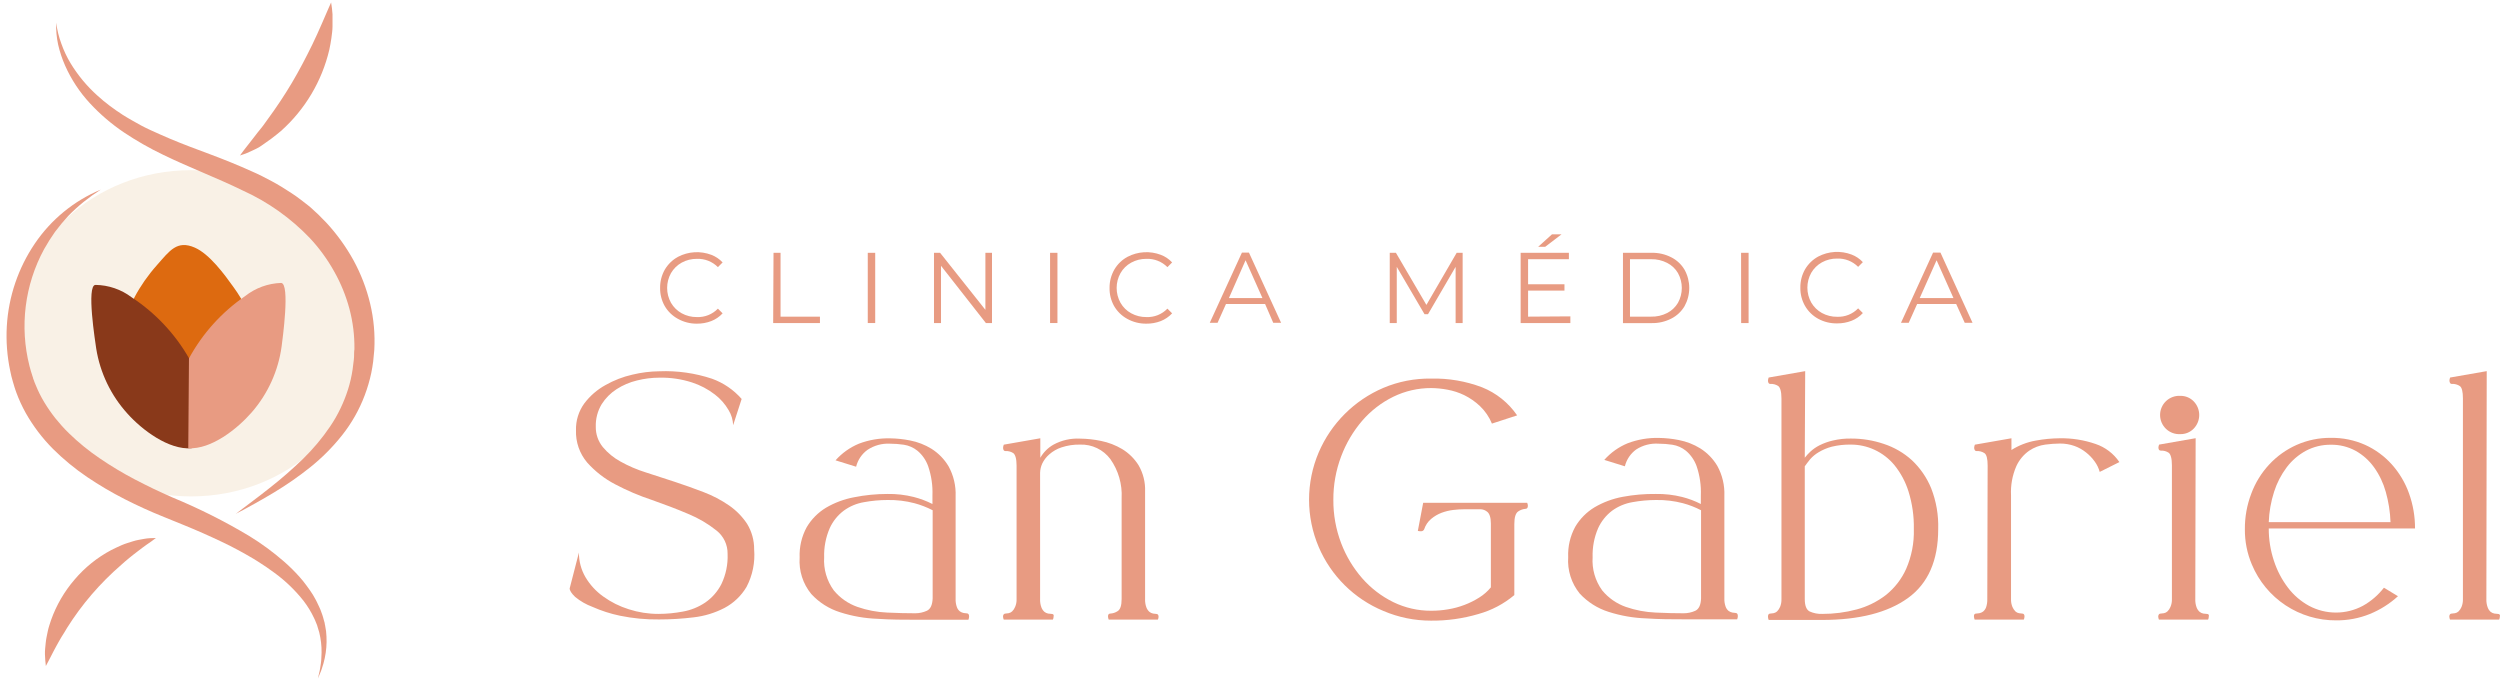
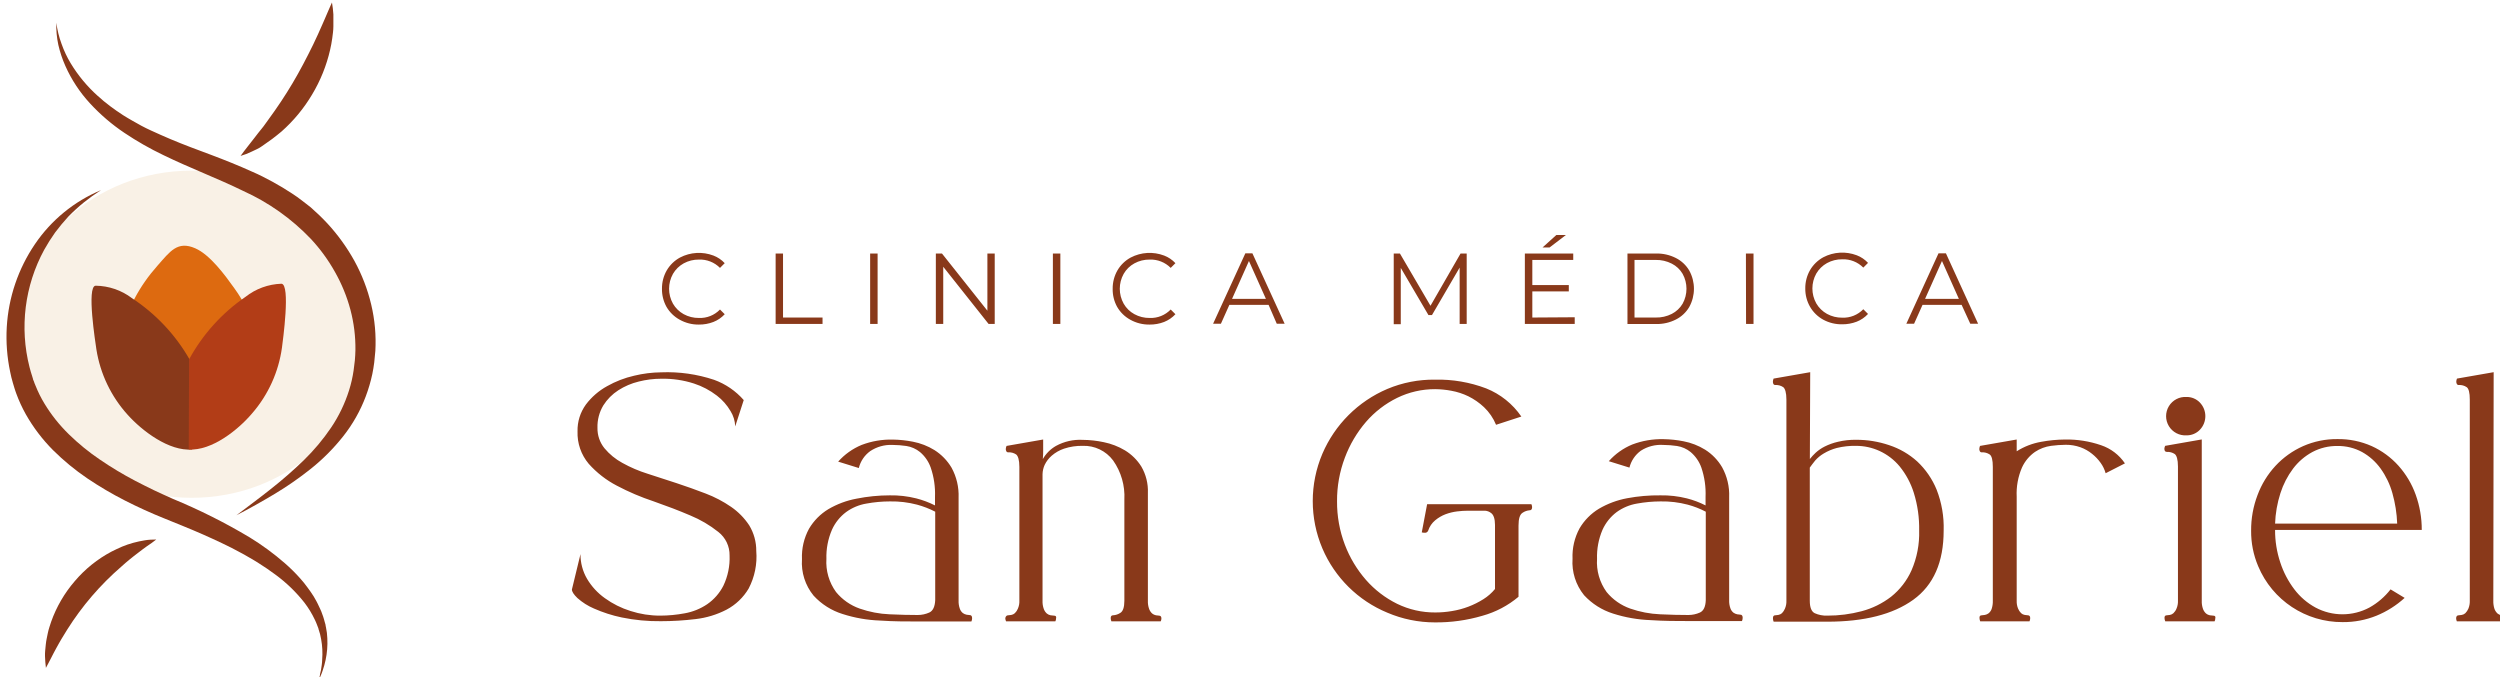
- <svg xmlns="http://www.w3.org/2000/svg" width="356" height="97" viewBox="0 0 356 97" fill="none">
-   <path d="M27.21 70.69C41.017 70.69 52.21 60.289 52.21 47.46C52.21 34.63 41.017 24.23 27.21 24.23C13.403 24.23 2.21 34.63 2.21 47.46C2.21 60.289 13.403 70.69 27.21 70.69Z" fill="#F9F1E6" />
-   <path d="M36.68 54.91C37.061 52.467 36.956 49.972 36.371 47.57C35.786 45.167 34.732 42.904 33.27 40.91C31.96 39.07 29.84 36.18 27.74 35.26C25.2 34.15 24.16 35.71 22.36 37.74C17.17 43.58 15.55 50.82 17.88 57.47" fill="#DD6A10" />
-   <path d="M96.53 45.4C95.747 44.974 95.097 44.341 94.65 43.57C94.209 42.786 93.985 41.899 94 41C93.986 40.086 94.218 39.185 94.67 38.39C95.121 37.624 95.77 36.995 96.55 36.57C97.277 36.19 98.076 35.969 98.895 35.92C99.714 35.872 100.533 35.998 101.3 36.29C101.909 36.522 102.457 36.892 102.9 37.37L102.23 38.04C101.839 37.646 101.371 37.337 100.854 37.134C100.338 36.931 99.784 36.838 99.23 36.86C98.475 36.851 97.731 37.037 97.07 37.4C96.438 37.75 95.913 38.265 95.55 38.89C95.189 39.536 95 40.265 95 41.005C95 41.745 95.189 42.473 95.55 43.12C95.913 43.745 96.438 44.26 97.07 44.61C97.731 44.973 98.475 45.159 99.23 45.15C99.787 45.174 100.342 45.079 100.859 44.873C101.376 44.666 101.844 44.351 102.23 43.95L102.9 44.62C102.453 45.103 101.903 45.48 101.29 45.72C100.633 45.973 99.934 46.098 99.23 46.09C98.285 46.099 97.355 45.861 96.53 45.4Z" fill="#E89B82" />
-   <path d="M110.15 36H111.15V45.09H116.76V46H110.1L110.15 36Z" fill="#E89B82" />
-   <path d="M123.57 36H124.63V46H123.57V36Z" fill="#E89B82" />
-   <path d="M141.26 36V46H140.39L134 37.85V46H133V36H133.87L140.32 44.12V36H141.26Z" fill="#E89B82" />
-   <path d="M149.53 36H150.58V46H149.53V36Z" fill="#E89B82" />
-   <path d="M160.51 45.4C159.73 44.973 159.084 44.34 158.64 43.57C158.203 42.785 157.982 41.898 158 41C157.99 40.085 158.225 39.184 158.68 38.39C159.128 37.622 159.778 36.992 160.56 36.57C161.287 36.19 162.086 35.969 162.905 35.92C163.724 35.872 164.543 35.998 165.31 36.29C165.919 36.522 166.467 36.892 166.91 37.37L166.24 38.04C165.849 37.646 165.381 37.337 164.864 37.134C164.348 36.931 163.795 36.838 163.24 36.86C162.486 36.851 161.741 37.037 161.08 37.4C160.445 37.746 159.918 38.262 159.56 38.89C159.199 39.536 159.01 40.265 159.01 41.005C159.01 41.745 159.199 42.473 159.56 43.12C159.918 43.748 160.445 44.264 161.08 44.61C161.741 44.973 162.486 45.159 163.24 45.15C163.797 45.174 164.352 45.079 164.869 44.873C165.386 44.666 165.854 44.351 166.24 43.95L166.91 44.62C166.461 45.101 165.912 45.477 165.3 45.72C164.64 45.974 163.937 46.099 163.23 46.09C162.279 46.101 161.341 45.863 160.51 45.4Z" fill="#E89B82" />
-   <path d="M180.15 43.29H174.58L173.38 45.97H172.27L176.85 35.97H177.85L182.43 45.97H181.31L180.15 43.29ZM179.77 42.44L177.37 37.06L175 42.44H179.77Z" fill="#E89B82" />
-   <path d="M208.28 36V46H207.28V38L203.35 44.74H202.85L198.9 38V46H197.9V36H198.78L203.12 43.42L207.43 36H208.28Z" fill="#E89B82" />
-   <path d="M223.62 45.05V46H216.54V36H223.41V36.91H217.6V40.48H222.78V41.38H217.6V45.09L223.62 45.05ZM221 33.37H222.36L220.04 35.14H219.04L221 33.37Z" fill="#E89B82" />
-   <path d="M231.11 36H235.19C236.162 35.978 237.124 36.198 237.99 36.64C238.776 37.037 239.432 37.652 239.88 38.41C240.32 39.204 240.55 40.097 240.55 41.005C240.55 41.913 240.32 42.806 239.88 43.6C239.432 44.358 238.776 44.973 237.99 45.37C237.124 45.812 236.162 46.032 235.19 46.01H231.11V36ZM235.11 45.09C235.908 45.111 236.699 44.932 237.41 44.57C238.045 44.243 238.575 43.744 238.94 43.13C239.301 42.48 239.49 41.749 239.49 41.005C239.49 40.261 239.301 39.53 238.94 38.88C238.579 38.263 238.047 37.764 237.41 37.44C236.7 37.074 235.909 36.892 235.11 36.91H232.11V45.09H235.11Z" fill="#E89B82" />
-   <path d="M247.93 36H249V46H247.94L247.93 36Z" fill="#E89B82" />
-   <path d="M258.92 45.4C258.137 44.974 257.487 44.341 257.04 43.57C256.585 42.776 256.354 41.874 256.37 40.96C256.356 40.046 256.588 39.145 257.04 38.35C257.491 37.584 258.14 36.955 258.92 36.53C259.647 36.15 260.446 35.929 261.265 35.88C262.084 35.832 262.903 35.958 263.67 36.25C264.279 36.482 264.827 36.852 265.27 37.33L264.6 38C264.209 37.606 263.741 37.297 263.224 37.094C262.708 36.891 262.155 36.798 261.6 36.82C260.846 36.811 260.101 36.997 259.44 37.36C258.808 37.71 258.283 38.225 257.92 38.85C257.559 39.496 257.37 40.225 257.37 40.965C257.37 41.705 257.559 42.433 257.92 43.08C258.283 43.705 258.808 44.22 259.44 44.57C260.101 44.933 260.846 45.119 261.6 45.11C262.157 45.134 262.712 45.039 263.229 44.833C263.746 44.626 264.214 44.311 264.6 43.91L265.27 44.58C264.823 45.063 264.273 45.44 263.66 45.68C263.003 45.933 262.304 46.058 261.6 46.05C260.666 46.068 259.743 45.844 258.92 45.4Z" fill="#E89B82" />
-   <path d="M278.56 43.29H273L271.8 45.97H270.7L275.27 35.97H276.32L280.89 45.97H279.78L278.56 43.29ZM278.17 42.44L275.77 37.06L273.37 42.44H278.17Z" fill="#E89B82" />
-   <path d="M82.44 78.68C82.428 79.912 82.749 81.125 83.37 82.19C84.012 83.273 84.874 84.21 85.9 84.94C87.006 85.741 88.236 86.355 89.54 86.76C90.903 87.2 92.327 87.423 93.76 87.42C94.928 87.417 96.093 87.307 97.24 87.09C98.382 86.887 99.468 86.448 100.43 85.8C101.403 85.128 102.193 84.224 102.73 83.17C103.368 81.833 103.67 80.36 103.61 78.88C103.621 78.238 103.484 77.603 103.208 77.023C102.932 76.444 102.525 75.936 102.02 75.54C100.804 74.572 99.457 73.781 98.02 73.19C96.41 72.5 94.67 71.84 92.82 71.19C91.025 70.596 89.282 69.854 87.61 68.97C86.099 68.185 84.743 67.131 83.61 65.86C82.527 64.577 81.96 62.938 82.02 61.26C81.986 59.89 82.404 58.548 83.21 57.44C84.016 56.372 85.038 55.486 86.21 54.84C87.409 54.157 88.704 53.655 90.05 53.35C91.308 53.045 92.596 52.884 93.89 52.87C96.433 52.768 98.974 53.127 101.39 53.93C103.018 54.516 104.47 55.508 105.61 56.81L104.4 60.55C104.372 59.782 104.145 59.034 103.74 58.38C103.243 57.527 102.584 56.78 101.8 56.18C100.82 55.424 99.717 54.842 98.54 54.46C97.039 53.976 95.467 53.746 93.89 53.78C92.814 53.782 91.743 53.916 90.7 54.18C89.671 54.428 88.69 54.847 87.8 55.42C86.942 55.973 86.215 56.707 85.67 57.57C85.096 58.529 84.808 59.633 84.84 60.75C84.818 61.808 85.173 62.839 85.84 63.66C86.544 64.504 87.403 65.207 88.37 65.73C89.51 66.366 90.713 66.882 91.96 67.27L96.08 68.61C97.47 69.07 98.85 69.56 100.2 70.08C101.474 70.564 102.686 71.198 103.81 71.97C104.831 72.672 105.707 73.565 106.39 74.6C107.056 75.696 107.403 76.957 107.39 78.24C107.542 80.083 107.167 81.931 106.31 83.57C105.56 84.84 104.473 85.879 103.17 86.57C101.8 87.28 100.313 87.734 98.78 87.91C97.144 88.11 95.498 88.21 93.85 88.21C91.983 88.234 90.119 88.056 88.29 87.68C86.935 87.398 85.614 86.972 84.35 86.41C83.46 86.08 82.632 85.603 81.9 85C81.38 84.5 81.12 84.09 81.12 83.79L82.44 78.68Z" fill="#E89B82" />
-   <path d="M126.36 70.34C127.627 70.317 128.891 70.461 130.12 70.77C131.041 71.005 131.933 71.34 132.78 71.77V70.56C132.836 69.144 132.629 67.73 132.17 66.39C131.869 65.534 131.344 64.774 130.65 64.19C130.091 63.737 129.421 63.44 128.71 63.33C128.048 63.231 127.379 63.181 126.71 63.18C125.583 63.125 124.468 63.434 123.53 64.06C122.724 64.644 122.15 65.494 121.91 66.46L118.98 65.55C119.897 64.519 121.036 63.709 122.31 63.18C123.73 62.641 125.241 62.383 126.76 62.42C127.71 62.434 128.658 62.535 129.59 62.72C130.674 62.928 131.71 63.331 132.65 63.91C133.646 64.54 134.479 65.397 135.08 66.41C135.792 67.71 136.138 69.179 136.08 70.66V85.27C136.063 85.671 136.124 86.072 136.26 86.45C136.343 86.69 136.492 86.901 136.69 87.06C136.848 87.173 137.029 87.252 137.22 87.29C137.362 87.317 137.506 87.333 137.65 87.34C137.89 87.34 138 87.49 138 87.79C137.997 87.948 137.963 88.105 137.9 88.25H130.3C128.65 88.25 126.87 88.25 124.97 88.12C123.159 88.057 121.365 87.744 119.64 87.19C118.06 86.7 116.638 85.799 115.52 84.58C114.33 83.127 113.74 81.274 113.87 79.4C113.806 77.896 114.152 76.403 114.87 75.08C115.543 73.94 116.487 72.985 117.62 72.3C118.857 71.575 120.21 71.071 121.62 70.81C123.181 70.497 124.768 70.34 126.36 70.34ZM117.36 79.34C117.249 81.028 117.734 82.702 118.73 84.07C119.614 85.146 120.776 85.958 122.09 86.42C123.456 86.897 124.885 87.17 126.33 87.23C127.83 87.3 129.15 87.33 130.33 87.33C130.895 87.331 131.454 87.211 131.97 86.98C132.5 86.74 132.77 86.15 132.81 85.21V72.66C131.988 72.236 131.123 71.901 130.23 71.66C128.977 71.331 127.685 71.176 126.39 71.2C125.263 71.201 124.138 71.305 123.03 71.51C121.989 71.683 121.003 72.098 120.15 72.72C119.284 73.372 118.596 74.232 118.15 75.22C117.583 76.531 117.313 77.952 117.36 79.38V79.34Z" fill="#E89B82" />
-   <path d="M143.19 87.37C143.334 87.363 143.478 87.347 143.62 87.32C143.807 87.286 143.98 87.199 144.12 87.07C144.307 86.889 144.454 86.671 144.55 86.43C144.705 86.074 144.777 85.688 144.76 85.3V66.3C144.76 65.3 144.57 64.74 144.3 64.53C143.972 64.313 143.583 64.208 143.19 64.23C143.134 64.236 143.077 64.225 143.027 64.198C142.977 64.172 142.936 64.13 142.91 64.08C142.862 63.984 142.838 63.877 142.84 63.77C142.844 63.615 142.878 63.462 142.94 63.32L148.14 62.41V63.93C148.14 64.26 148.14 64.68 148.14 65.19C148.584 64.41 149.23 63.764 150.01 63.32C151.17 62.688 152.481 62.391 153.8 62.46C154.808 62.47 155.813 62.581 156.8 62.79C157.858 63.005 158.872 63.397 159.8 63.95C160.745 64.525 161.543 65.312 162.13 66.25C162.789 67.383 163.112 68.68 163.06 69.99V85.3C163.043 85.701 163.104 86.102 163.24 86.48C163.329 86.725 163.476 86.945 163.67 87.12C163.823 87.247 164.005 87.333 164.2 87.37C164.342 87.397 164.486 87.414 164.63 87.42C164.86 87.42 164.98 87.55 164.98 87.82C164.98 87.963 164.946 88.103 164.88 88.23H157.88C157.817 88.085 157.783 87.928 157.78 87.77C157.78 87.5 157.89 87.37 158.13 87.37C158.486 87.348 158.831 87.235 159.13 87.04C159.52 86.82 159.72 86.24 159.72 85.3V70.94C159.825 68.96 159.261 67.002 158.12 65.38C157.621 64.711 156.967 64.174 156.215 63.813C155.462 63.453 154.634 63.28 153.8 63.31C152.9 63.291 152.004 63.426 151.15 63.71C150.508 63.922 149.916 64.262 149.41 64.71C148.989 65.072 148.649 65.519 148.41 66.02C148.223 66.432 148.121 66.877 148.11 67.33V85.3C148.093 85.701 148.154 86.102 148.29 86.48C148.379 86.725 148.526 86.945 148.72 87.12C148.873 87.247 149.055 87.333 149.25 87.37C149.408 87.399 149.569 87.416 149.73 87.42C150 87.42 150.1 87.55 150.03 87.82C150.03 87.963 149.996 88.103 149.93 88.23H142.93C142.867 88.085 142.833 87.928 142.83 87.77C142.84 87.5 143 87.37 143.19 87.37Z" fill="#E89B82" />
-   <path d="M203.79 53.91C206.264 53.851 208.726 54.272 211.04 55.15C213.066 55.958 214.807 57.35 216.04 59.15L212.45 60.32C212.062 59.376 211.48 58.524 210.74 57.82C210.078 57.195 209.326 56.673 208.51 56.27C207.749 55.903 206.942 55.641 206.11 55.49C205.352 55.345 204.582 55.268 203.81 55.26C201.935 55.253 200.084 55.678 198.4 56.5C196.713 57.328 195.209 58.488 193.98 59.91C192.69 61.415 191.675 63.134 190.98 64.99C190.233 66.968 189.857 69.066 189.87 71.18C189.854 73.288 190.231 75.38 190.98 77.35C191.676 79.181 192.692 80.874 193.98 82.35C195.216 83.76 196.718 84.911 198.4 85.74C200.085 86.559 201.936 86.98 203.81 86.97C204.608 86.972 205.404 86.905 206.19 86.77C206.993 86.641 207.78 86.43 208.54 86.14C209.281 85.86 209.991 85.504 210.66 85.08C211.281 84.692 211.835 84.205 212.3 83.64V74.54C212.3 73.66 212.09 73.11 211.77 72.87C211.52 72.665 211.213 72.542 210.89 72.52H208.51C207.978 72.52 207.447 72.554 206.92 72.62C206.36 72.689 205.809 72.823 205.28 73.02C204.746 73.223 204.249 73.514 203.81 73.88C203.345 74.266 202.998 74.775 202.81 75.35C202.773 75.449 202.703 75.532 202.612 75.587C202.521 75.641 202.415 75.664 202.31 75.65C202.172 75.653 202.034 75.636 201.9 75.6L202.66 71.6H217.47C217.528 71.726 217.562 71.862 217.57 72C217.57 72.31 217.45 72.46 217.22 72.46C216.862 72.488 216.517 72.609 216.22 72.81C215.83 73.05 215.64 73.65 215.64 74.63V84.74C214.144 85.998 212.394 86.919 210.51 87.44C208.319 88.086 206.044 88.402 203.76 88.38C201.437 88.382 199.137 87.912 197 87C192.851 85.284 189.541 82.01 187.78 77.88C186.876 75.753 186.41 73.466 186.41 71.155C186.41 68.844 186.876 66.557 187.78 64.43C189.553 60.29 192.856 56.995 197 55.23C199.148 54.325 201.46 53.876 203.79 53.91Z" fill="#E89B82" />
-   <path d="M235.79 70.34C237.057 70.317 238.321 70.462 239.55 70.77C240.468 71.003 241.357 71.339 242.2 71.77V70.56C242.259 69.145 242.055 67.731 241.6 66.39C241.295 65.536 240.771 64.777 240.08 64.19C239.521 63.737 238.851 63.44 238.14 63.33C237.494 63.233 236.843 63.183 236.19 63.18C235.066 63.104 233.948 63.392 233 64C232.194 64.584 231.62 65.434 231.38 66.4L228.45 65.49C229.365 64.457 230.504 63.647 231.78 63.12C233.2 62.581 234.711 62.323 236.23 62.36C237.18 62.374 238.128 62.475 239.06 62.66C240.144 62.868 241.18 63.271 242.12 63.85C243.116 64.48 243.949 65.337 244.55 66.35C245.262 67.65 245.608 69.119 245.55 70.6V85.21C245.533 85.611 245.594 86.012 245.73 86.39C245.813 86.63 245.962 86.841 246.16 87C246.318 87.113 246.499 87.192 246.69 87.23C246.832 87.257 246.976 87.274 247.12 87.28C247.35 87.28 247.47 87.43 247.47 87.73C247.467 87.888 247.433 88.045 247.37 88.19H239.74C238.09 88.19 236.31 88.19 234.41 88.06C232.596 87.997 230.799 87.684 229.07 87.13C227.492 86.635 226.072 85.735 224.95 84.52C223.768 83.063 223.182 81.212 223.31 79.34C223.246 77.836 223.592 76.343 224.31 75.02C224.983 73.88 225.927 72.925 227.06 72.24C228.297 71.515 229.65 71.011 231.06 70.75C232.619 70.457 234.204 70.32 235.79 70.34ZM226.79 79.34C226.676 81.027 227.157 82.701 228.15 84.07C229.034 85.145 230.196 85.958 231.51 86.42C232.879 86.896 234.311 87.169 235.76 87.23C237.26 87.3 238.58 87.33 239.76 87.33C240.325 87.33 240.884 87.211 241.4 86.98C241.92 86.74 242.2 86.15 242.23 85.21V72.66C241.412 72.234 240.551 71.898 239.66 71.66C238.407 71.331 237.115 71.176 235.82 71.2C234.69 71.202 233.562 71.305 232.45 71.51C231.41 71.687 230.425 72.101 229.57 72.72C228.706 73.374 228.018 74.233 227.57 75.22C227.006 76.532 226.74 77.953 226.79 79.38V79.34Z" fill="#E89B82" />
-   <path d="M252.11 87.37C252.254 87.363 252.398 87.347 252.54 87.32C252.73 87.285 252.906 87.198 253.05 87.07C253.231 86.885 253.377 86.668 253.48 86.43C253.626 86.072 253.694 85.687 253.68 85.3V56.74C253.68 55.74 253.49 55.17 253.22 54.97C252.892 54.753 252.503 54.648 252.11 54.67C252.054 54.675 251.997 54.663 251.948 54.637C251.898 54.61 251.857 54.57 251.83 54.52C251.784 54.423 251.76 54.317 251.76 54.21C251.764 54.055 251.798 53.902 251.86 53.76L257.06 52.85L257 65.18C257.247 64.866 257.518 64.572 257.81 64.3C258.197 63.946 258.631 63.646 259.1 63.41C259.704 63.108 260.342 62.879 261 62.73C261.842 62.53 262.705 62.436 263.57 62.45C265.161 62.444 266.743 62.7 268.25 63.21C269.732 63.694 271.095 64.484 272.25 65.53C273.442 66.651 274.38 68.015 275 69.53C275.722 71.379 276.062 73.356 276 75.34C276 79.82 274.56 83.097 271.68 85.17C268.8 87.243 264.73 88.28 259.47 88.28H258C257.17 88.28 256.31 88.28 255.4 88.28H251.86C251.797 88.135 251.763 87.978 251.76 87.82C251.76 87.5 251.87 87.37 252.11 87.37ZM259.49 87.42C261.137 87.425 262.778 87.213 264.37 86.79C265.882 86.39 267.3 85.693 268.54 84.74C269.792 83.743 270.787 82.461 271.44 81C272.215 79.216 272.587 77.284 272.53 75.34C272.567 73.524 272.31 71.714 271.77 69.98C271.345 68.619 270.666 67.35 269.77 66.24C268.994 65.302 268.016 64.55 266.91 64.04C265.862 63.559 264.723 63.31 263.57 63.31C262.651 63.293 261.733 63.394 260.84 63.61C260.183 63.784 259.553 64.05 258.97 64.4C258.517 64.668 258.108 65.005 257.76 65.4C257.46 65.77 257.21 66.11 257 66.4V85.3C257 86.24 257.23 86.83 257.69 87.07C258.255 87.325 258.871 87.444 259.49 87.42Z" fill="#E89B82" />
-   <path d="M281.43 87.37C281.574 87.363 281.718 87.347 281.86 87.32C282.052 87.284 282.233 87.205 282.39 87.09C282.585 86.928 282.733 86.718 282.82 86.48C282.947 86.1 283.004 85.7 282.99 85.3L283.04 66.3C283.04 65.327 282.89 64.737 282.59 64.53C282.262 64.313 281.873 64.208 281.48 64.23C281.424 64.236 281.367 64.225 281.317 64.198C281.267 64.172 281.226 64.13 281.2 64.08C281.149 63.984 281.122 63.878 281.12 63.77C281.129 63.615 281.162 63.464 281.22 63.32L286.43 62.41V64.08C287.485 63.412 288.66 62.957 289.89 62.74C291.015 62.53 292.156 62.42 293.3 62.41C295.038 62.38 296.767 62.654 298.41 63.22C299.792 63.685 300.983 64.591 301.8 65.8L299 67.2C298.856 66.675 298.619 66.181 298.3 65.74C297.957 65.254 297.546 64.819 297.08 64.45C296.583 64.046 296.022 63.728 295.42 63.51C294.752 63.274 294.048 63.156 293.34 63.16C292.641 63.167 291.943 63.217 291.25 63.31C290.434 63.419 289.655 63.713 288.97 64.17C288.172 64.726 287.536 65.486 287.13 66.37C286.558 67.683 286.298 69.11 286.37 70.54V85.3C286.356 85.687 286.424 86.072 286.57 86.43C286.673 86.668 286.819 86.884 287 87.07C287.142 87.201 287.319 87.288 287.51 87.32C287.652 87.348 287.796 87.364 287.94 87.37C288.17 87.37 288.29 87.5 288.29 87.77C288.287 87.928 288.253 88.085 288.19 88.23H281.19C281.131 88.083 281.098 87.928 281.09 87.77C281.07 87.5 281.19 87.37 281.43 87.37Z" fill="#E89B82" />
-   <path d="M307.71 87.37C307.854 87.363 307.998 87.347 308.14 87.32C308.327 87.286 308.501 87.199 308.64 87.07C308.827 86.89 308.974 86.671 309.07 86.43C309.225 86.074 309.297 85.688 309.28 85.3V66.24C309.28 65.24 309.09 64.67 308.82 64.47C308.492 64.253 308.103 64.148 307.71 64.17C307.47 64.17 307.36 64.02 307.36 63.71C307.368 63.572 307.402 63.436 307.46 63.31L312.66 62.4L312.61 85.3C312.593 85.701 312.654 86.102 312.79 86.48C312.879 86.725 313.026 86.945 313.22 87.12C313.373 87.247 313.555 87.333 313.75 87.37C313.908 87.4 314.069 87.416 314.23 87.42C314.5 87.42 314.6 87.55 314.53 87.82C314.53 87.963 314.496 88.103 314.43 88.23H307.43C307.367 88.085 307.333 87.928 307.33 87.77C307.36 87.5 307.47 87.37 307.71 87.37ZM310.49 56.37C310.842 56.364 311.191 56.43 311.516 56.564C311.841 56.698 312.135 56.898 312.38 57.15C312.886 57.671 313.17 58.369 313.17 59.095C313.17 59.821 312.886 60.519 312.38 61.04C312.135 61.292 311.841 61.492 311.516 61.626C311.191 61.76 310.842 61.826 310.49 61.82C310.118 61.843 309.746 61.789 309.396 61.662C309.045 61.535 308.725 61.338 308.454 61.083C308.183 60.828 307.966 60.52 307.819 60.178C307.671 59.836 307.595 59.467 307.595 59.095C307.595 58.723 307.671 58.354 307.819 58.012C307.966 57.67 308.183 57.362 308.454 57.107C308.725 56.852 309.045 56.655 309.396 56.528C309.746 56.401 310.118 56.347 310.49 56.37Z" fill="#E89B82" />
-   <path d="M331.92 62.35C333.6 62.326 335.265 62.667 336.8 63.35C338.241 64.006 339.532 64.952 340.59 66.13C341.666 67.332 342.498 68.731 343.04 70.25C343.616 71.854 343.907 73.546 343.9 75.25H323.07C323.064 76.82 323.314 78.38 323.81 79.87C324.257 81.247 324.933 82.538 325.81 83.69C326.616 84.752 327.639 85.632 328.81 86.27C329.988 86.9 331.304 87.23 332.64 87.23C333.976 87.23 335.292 86.9 336.47 86.27C337.634 85.621 338.654 84.743 339.47 83.69L341.47 84.9C340.297 85.973 338.942 86.83 337.47 87.43C335.946 88.047 334.314 88.356 332.67 88.34C330.108 88.356 327.599 87.609 325.462 86.195C323.326 84.781 321.658 82.764 320.67 80.4C319.993 78.803 319.653 77.084 319.67 75.35C319.657 73.625 319.965 71.912 320.58 70.3C321.149 68.762 322.015 67.352 323.13 66.15C324.234 64.961 325.567 64.009 327.05 63.35C328.584 62.674 330.244 62.333 331.92 62.35ZM323.07 74.35H340.41C340.357 72.888 340.129 71.438 339.73 70.03C339.382 68.778 338.817 67.596 338.06 66.54C337.367 65.572 336.469 64.77 335.43 64.19C334.353 63.607 333.144 63.31 331.92 63.33C330.68 63.314 329.456 63.61 328.36 64.19C327.293 64.77 326.362 65.571 325.63 66.54C324.838 67.594 324.23 68.774 323.83 70.03C323.377 71.438 323.121 72.902 323.07 74.38V74.35Z" fill="#E89B82" />
-   <path d="M349.16 87.37C349.304 87.363 349.448 87.347 349.59 87.32C349.777 87.286 349.95 87.199 350.09 87.07C350.273 86.887 350.42 86.669 350.52 86.43C350.666 86.072 350.734 85.687 350.72 85.3V56.74C350.72 55.76 350.57 55.17 350.27 54.97C349.942 54.753 349.553 54.648 349.16 54.67C349.104 54.676 349.047 54.665 348.997 54.639C348.947 54.612 348.906 54.571 348.88 54.52C348.831 54.424 348.804 54.318 348.8 54.21C348.804 54.055 348.838 53.902 348.9 53.76L354.11 52.85L354.06 85.3C354.043 85.701 354.104 86.102 354.24 86.48C354.325 86.725 354.47 86.944 354.66 87.12C354.816 87.247 355.002 87.333 355.2 87.37C355.358 87.4 355.519 87.416 355.68 87.42C355.94 87.42 356.05 87.55 355.98 87.82C355.976 87.962 355.942 88.102 355.88 88.23H348.88C348.817 88.085 348.783 87.928 348.78 87.77C348.8 87.5 348.92 87.37 349.16 87.37Z" fill="#E89B82" />
-   <path d="M27.29 63.83C24.02 64.1 20.21 61.21 18.14 58.89C15.792 56.3 14.249 53.082 13.7 49.63C13.58 48.74 12.27 40.63 13.59 40.57C15.455 40.593 17.264 41.213 18.75 42.34C22.124 44.555 24.927 47.536 26.93 51.04" fill="#89391A" />
-   <path d="M26.81 63.83C30.08 64.03 33.81 61.06 35.86 58.7C38.151 56.061 39.624 52.812 40.1 49.35C40.21 48.46 41.35 40.35 40.03 40.29C38.167 40.35 36.373 41.006 34.91 42.16C31.581 44.444 28.84 47.484 26.91 51.03" fill="#E89B82" />
-   <path d="M8 3.23C8.132 4.255 8.38 5.261 8.74 6.23C9.079 7.191 9.515 8.116 10.04 8.99C11.084 10.715 12.378 12.275 13.88 13.62L14.45 14.11L14.73 14.36L15.03 14.59L15.62 15.06L16.23 15.5L16.53 15.72L16.85 15.93L17.47 16.35C17.9 16.61 18.32 16.88 18.76 17.12C19.63 17.63 20.53 18.12 21.44 18.53C22.35 18.94 23.28 19.37 24.22 19.76C25.16 20.15 26.11 20.54 27.07 20.9L30 22C31.94 22.73 33.89 23.51 35.83 24.39C36.83 24.82 37.76 25.3 38.71 25.81C39.66 26.32 40.58 26.89 41.49 27.49L42.17 27.95C42.39 28.1 42.61 28.28 42.83 28.44C43.27 28.76 43.69 29.12 44.12 29.44C44.949 30.162 45.74 30.927 46.49 31.73C47.984 33.349 49.276 35.142 50.34 37.07C51.401 39.012 52.198 41.087 52.71 43.24C53.225 45.396 53.424 47.616 53.3 49.83C53.25 50.38 53.2 50.93 53.14 51.48C53.08 52.03 52.97 52.56 52.87 53.11C52.641 54.189 52.33 55.248 51.94 56.28C51.168 58.332 50.082 60.252 48.72 61.97C47.389 63.651 45.872 65.177 44.2 66.52C42.558 67.833 40.831 69.036 39.03 70.12C38.13 70.66 37.23 71.18 36.32 71.69C35.41 72.2 34.5 72.69 33.57 73.17L36.06 71.29C36.89 70.66 37.71 70.04 38.52 69.39C40.132 68.12 41.677 66.768 43.15 65.34C44.59 63.938 45.883 62.394 47.01 60.73C47.563 59.915 48.055 59.059 48.48 58.17C48.904 57.29 49.265 56.381 49.56 55.45C49.852 54.526 50.069 53.579 50.21 52.62C50.28 52.14 50.33 51.62 50.39 51.17C50.45 50.72 50.39 50.17 50.47 49.72C50.495 47.783 50.257 45.852 49.76 43.98C49.258 42.104 48.519 40.299 47.56 38.61C46.61 36.911 45.458 35.333 44.13 33.91C41.397 31.048 38.137 28.739 34.53 27.11C30.9 25.33 27.01 23.88 23.21 22.03C21.291 21.11 19.439 20.053 17.67 18.87C15.891 17.673 14.256 16.274 12.8 14.7C11.341 13.126 10.151 11.322 9.28 9.36C8.851 8.395 8.516 7.39 8.28 6.36C8.058 5.332 7.964 4.281 8 3.23Z" fill="#E89B82" />
-   <path d="M47.15 0.35C47.247 0.909 47.314 1.474 47.35 2.04C47.35 2.6 47.35 3.17 47.35 3.74C47.35 4.31 47.26 4.86 47.19 5.43C47.12 6 47 6.54 46.89 7.1C45.834 11.574 43.425 15.614 39.99 18.67C39.56 19.03 39.11 19.39 38.66 19.73C38.21 20.07 37.73 20.37 37.25 20.73C36.77 21.09 36.25 21.28 35.75 21.53C35.25 21.78 34.75 21.97 34.17 22.14C34.5 21.67 34.85 21.24 35.17 20.82C35.49 20.4 35.84 19.96 36.17 19.54C36.5 19.12 36.82 18.68 37.17 18.27C37.52 17.86 37.79 17.42 38.11 17C39.35 15.31 40.5 13.59 41.55 11.82C42.6 10.05 43.55 8.23 44.48 6.33C44.69 5.86 44.91 5.38 45.15 4.9C45.39 4.42 45.57 3.9 45.8 3.44C46.03 2.98 46.21 2.44 46.45 1.94C46.69 1.44 46.89 0.87 47.15 0.35Z" fill="#E89B82" />
-   <path d="M14.35 27C13.505 27.538 12.69 28.122 11.91 28.75C11.14 29.372 10.409 30.04 9.72 30.75C9.055 31.471 8.428 32.225 7.84 33.01C7.277 33.805 6.756 34.63 6.28 35.48C3.515 40.57 2.772 46.516 4.2 52.13L4.39 52.82C4.45 53.04 4.53 53.27 4.6 53.49L4.71 53.83C4.71 53.94 4.79 54.04 4.82 54.15C4.85 54.26 4.97 54.59 5.07 54.8C5.415 55.663 5.829 56.495 6.31 57.29C6.792 58.086 7.323 58.851 7.9 59.58C8.487 60.314 9.118 61.012 9.79 61.67C11.155 63.004 12.638 64.212 14.22 65.28C15.827 66.376 17.496 67.378 19.22 68.28C20.09 68.73 20.96 69.17 21.85 69.6C22.74 70.03 23.64 70.42 24.54 70.83C28.306 72.383 31.953 74.211 35.45 76.3C37.217 77.381 38.889 78.608 40.45 79.97C41.236 80.655 41.978 81.39 42.67 82.17L43.18 82.77C43.35 82.97 43.5 83.19 43.66 83.4C43.99 83.81 44.26 84.26 44.56 84.7L44.95 85.39C45.01 85.51 45.08 85.62 45.13 85.74L45.3 86.1L45.47 86.46C45.531 86.576 45.585 86.697 45.63 86.82L45.9 87.56C45.99 87.81 46.05 88.07 46.12 88.32L46.23 88.7C46.23 88.83 46.28 88.96 46.3 89.09C46.32 89.22 46.4 89.61 46.43 89.87L46.49 90.65C46.543 91.686 46.459 92.725 46.24 93.74C46.134 94.238 45.997 94.729 45.83 95.21C45.757 95.453 45.666 95.69 45.56 95.92L45.27 96.62L45.44 95.88C45.49 95.64 45.56 95.4 45.59 95.15L45.7 94.41C45.735 94.165 45.755 93.918 45.76 93.67C45.836 92.698 45.785 91.719 45.61 90.76L45.46 90.05C45.4 89.82 45.32 89.59 45.25 89.36L45.15 89.02L45.01 88.68C44.92 88.46 44.84 88.24 44.73 88.03C44.325 87.166 43.828 86.349 43.25 85.59C42.059 84.075 40.666 82.729 39.11 81.59C38.34 81.01 37.53 80.47 36.71 79.95C36.29 79.69 35.88 79.43 35.46 79.2L34.82 78.83L34.18 78.48C33.75 78.24 33.31 78.02 32.88 77.79L31.55 77.14C30.67 76.72 29.77 76.31 28.87 75.91C27.97 75.51 27.05 75.13 26.13 74.75L23.35 73.62C21.457 72.86 19.593 72.013 17.76 71.08C15.914 70.14 14.127 69.088 12.41 67.93C10.669 66.751 9.042 65.412 7.55 63.93C6.034 62.408 4.729 60.689 3.67 58.82C3.144 57.877 2.692 56.894 2.32 55.88C2.22 55.63 2.15 55.37 2.06 55.11C1.97 54.85 1.9 54.6 1.83 54.34C1.76 54.08 1.68 53.83 1.62 53.57L1.45 52.79C1.01 50.711 0.849 48.582 0.97 46.46C1.212 42.24 2.595 38.166 4.97 34.67C7.283 31.255 10.543 28.589 14.35 27Z" fill="#E89B82" />
-   <path d="M6.53 94.84C6.46 94.3 6.42 93.75 6.4 93.19C6.38 92.63 6.46 92.09 6.51 91.54C6.56 90.99 6.69 90.45 6.8 89.9C6.91 89.35 7.1 88.83 7.27 88.3C8.022 86.182 9.162 84.222 10.63 82.52C12.085 80.805 13.853 79.383 15.84 78.33C16.34 78.08 16.84 77.84 17.35 77.62C17.86 77.4 18.4 77.25 18.93 77.08C19.46 76.91 20.01 76.83 20.55 76.73C21.09 76.63 21.65 76.62 22.2 76.61C21.76 76.96 21.32 77.27 20.88 77.56C20.44 77.85 20.04 78.2 19.62 78.5C19.2 78.8 18.81 79.14 18.41 79.45C18.01 79.76 17.64 80.11 17.25 80.45C15.756 81.742 14.359 83.143 13.07 84.64C11.779 86.14 10.603 87.734 9.55 89.41C9.3 89.84 9.04 90.27 8.76 90.7C8.48 91.13 8.27 91.59 8 92.04C7.73 92.49 7.53 92.96 7.27 93.43C7.01 93.9 6.81 94.35 6.53 94.84Z" fill="#E89B82" />
+ <svg xmlns="http://www.w3.org/2000/svg" id="Camada_1" data-name="Camada 1" viewBox="113 235 355 96" shape-rendering="geometricPrecision">
+   <defs>
+     <style>.cls-3{fill:#89391a}</style>
+   </defs>
+   <ellipse cx="140.2" cy="282.46" rx="25" ry="23.23" style="fill:#f9f1e6" />
+   <path d="M149.67 289.91a18.78 18.78 0 0 0-3.41-14c-1.31-1.84-3.43-4.73-5.53-5.65-2.54-1.11-3.58.45-5.38 2.48-5.19 5.84-6.81 13.08-4.48 19.73" style="fill:#dd6a10" />
+   <path d="M209.52 280.4a4.86 4.86 0 0 1-1.88-1.83A5.1 5.1 0 0 1 207 276a5.13 5.13 0 0 1 .68-2.61 4.9 4.9 0 0 1 1.88-1.82 5.8 5.8 0 0 1 4.75-.28 4.24 4.24 0 0 1 1.6 1.08l-.67.67a4 4 0 0 0-3-1.18 4.4 4.4 0 0 0-2.16.54 4 4 0 0 0-1.52 1.49 4.34 4.34 0 0 0 0 4.23 4 4 0 0 0 1.52 1.49 4.4 4.4 0 0 0 2.16.54 3.93 3.93 0 0 0 3-1.2l.67.67a4.36 4.36 0 0 1-1.61 1.1 5.6 5.6 0 0 1-2.06.37 5.43 5.43 0 0 1-2.72-.69M223.14 271h1.05v9.09h5.61v.91h-6.66ZM236.56 271h1.06v10h-1.06ZM254.25 271v10h-.87l-6.44-8.12V281h-1.05v-10h.87l6.45 8.12V271ZM262.51 271h1.06v10h-1.06ZM273.5 280.4a4.84 4.84 0 0 1-1.87-1.83A5.1 5.1 0 0 1 271 276a5.13 5.13 0 0 1 .68-2.61 4.84 4.84 0 0 1 1.88-1.82 5.8 5.8 0 0 1 4.75-.28 4.24 4.24 0 0 1 1.6 1.08l-.67.67a4 4 0 0 0-3-1.18 4.4 4.4 0 0 0-2.16.54 3.9 3.9 0 0 0-1.52 1.49 4.34 4.34 0 0 0 0 4.23 3.9 3.9 0 0 0 1.52 1.49 4.4 4.4 0 0 0 2.16.54 3.93 3.93 0 0 0 3-1.2l.67.67a4.44 4.44 0 0 1-1.61 1.1 5.6 5.6 0 0 1-2.07.37 5.45 5.45 0 0 1-2.73-.69M293.14 278.29h-5.57l-1.2 2.68h-1.11l4.58-10h1l4.58 10h-1.12Zm-.38-.85-2.41-5.38-2.4 5.38ZM321.27 271v10h-1v-8l-3.93 6.74h-.5l-3.93-6.7v8h-1V271h.88l4.34 7.42 4.27-7.42ZM336.61 280.05v.95h-7.08v-10h6.87v.91h-5.81v3.57h5.18v.9h-5.18v3.71ZM334 268.37h1.36l-2.32 1.77h-1ZM344.1 271h4.08a5.9 5.9 0 0 1 2.8.64 4.6 4.6 0 0 1 1.89 1.77 5.36 5.36 0 0 1 0 5.19 4.6 4.6 0 0 1-1.89 1.77 5.9 5.9 0 0 1-2.8.64h-4.08Zm4 9.09a4.8 4.8 0 0 0 2.3-.52 3.8 3.8 0 0 0 1.53-1.44 4.38 4.38 0 0 0 0-4.25 3.73 3.73 0 0 0-1.53-1.44 4.8 4.8 0 0 0-2.3-.53h-3v8.18ZM360.92 271H362v10h-1.06ZM371.91 280.4a4.86 4.86 0 0 1-1.88-1.83 5.1 5.1 0 0 1-.68-2.61 5.13 5.13 0 0 1 .68-2.61 4.9 4.9 0 0 1 1.88-1.82 5.8 5.8 0 0 1 4.75-.28 4.24 4.24 0 0 1 1.6 1.08l-.67.67a4 4 0 0 0-3-1.18 4.4 4.4 0 0 0-2.16.54 4 4 0 0 0-1.52 1.49 4.34 4.34 0 0 0 0 4.23 4 4 0 0 0 1.52 1.49 4.4 4.4 0 0 0 2.16.54 3.93 3.93 0 0 0 3-1.2l.67.67a4.36 4.36 0 0 1-1.61 1.1 5.6 5.6 0 0 1-2.06.37 5.43 5.43 0 0 1-2.68-.65M391.55 278.29H386l-1.2 2.68h-1.1l4.57-10h1.05l4.57 10h-1.11Zm-.39-.85-2.4-5.38-2.4 5.38ZM195.43 313.68a6.83 6.83 0 0 0 .93 3.51 9 9 0 0 0 2.53 2.75 12.6 12.6 0 0 0 3.64 1.82 13.6 13.6 0 0 0 4.22.66 19 19 0 0 0 3.48-.33 8.3 8.3 0 0 0 3.19-1.29 7.1 7.1 0 0 0 2.3-2.63 9.1 9.1 0 0 0 .88-4.29 4.15 4.15 0 0 0-1.59-3.34 16.5 16.5 0 0 0-4-2.35c-1.61-.69-3.35-1.35-5.2-2a34 34 0 0 1-5.21-2.22 14 14 0 0 1-4-3.11 6.76 6.76 0 0 1-1.59-4.6 6.23 6.23 0 0 1 1.19-3.82 9.5 9.5 0 0 1 3-2.6 14.2 14.2 0 0 1 3.85-1.49 17 17 0 0 1 3.84-.48 21.1 21.1 0 0 1 7.5 1.06 10.2 10.2 0 0 1 4.22 2.88l-1.21 3.74a4.43 4.43 0 0 0-.66-2.17 7.6 7.6 0 0 0-1.94-2.2 10.8 10.8 0 0 0-3.26-1.72 14.2 14.2 0 0 0-4.65-.68 13 13 0 0 0-3.19.4 9.5 9.5 0 0 0-2.9 1.24 7 7 0 0 0-2.13 2.15 5.86 5.86 0 0 0-.83 3.18 4.47 4.47 0 0 0 1 2.91 8.7 8.7 0 0 0 2.53 2.07 19 19 0 0 0 3.59 1.54l4.12 1.34c1.39.46 2.77.95 4.12 1.47a17 17 0 0 1 3.61 1.89 9.6 9.6 0 0 1 2.58 2.63 6.9 6.9 0 0 1 1 3.64 9.77 9.77 0 0 1-1.08 5.33 8 8 0 0 1-3.14 3 12.7 12.7 0 0 1-4.39 1.34 41 41 0 0 1-4.93.3 26 26 0 0 1-5.56-.53 19.8 19.8 0 0 1-3.95-1.27 8.6 8.6 0 0 1-2.35-1.49c-.52-.5-.78-.91-.78-1.21ZM239.35 305.34a14.4 14.4 0 0 1 3.76.43 13 13 0 0 1 2.66 1v-1.21a11.5 11.5 0 0 0-.61-4.17 5.1 5.1 0 0 0-1.52-2.2 4.07 4.07 0 0 0-1.94-.86 14 14 0 0 0-1.95-.15 5.27 5.27 0 0 0-3.18.88 4.22 4.22 0 0 0-1.62 2.4l-2.93-.91a9.16 9.16 0 0 1 3.33-2.37 11.7 11.7 0 0 1 4.45-.76 16 16 0 0 1 2.83.3 9.1 9.1 0 0 1 3.06 1.19 7.5 7.5 0 0 1 2.43 2.5 8.2 8.2 0 0 1 1 4.25v14.61a3.1 3.1 0 0 0 .18 1.18 1.35 1.35 0 0 0 .43.61 1.4 1.4 0 0 0 .53.23 3 3 0 0 0 .43.05c.23 0 .35.15.35.45a1.2 1.2 0 0 1-.1.46h-7.63c-1.65 0-3.43 0-5.33-.13a19.7 19.7 0 0 1-5.33-.93 9.35 9.35 0 0 1-4.12-2.61 7.37 7.37 0 0 1-1.65-5.18 8.3 8.3 0 0 1 1-4.32 8 8 0 0 1 2.75-2.78 12.4 12.4 0 0 1 4-1.49 24 24 0 0 1 4.72-.47m-9 9a7.23 7.23 0 0 0 1.37 4.73 7.6 7.6 0 0 0 3.36 2.35 14.7 14.7 0 0 0 4.24.81c1.5.07 2.82.1 4 .1a4 4 0 0 0 1.64-.35q.78-.36.84-1.77v-12.55a13 13 0 0 0-2.58-1 14.1 14.1 0 0 0-3.84-.46 18.6 18.6 0 0 0-3.36.31 6.8 6.8 0 0 0-2.88 1.21 6.44 6.44 0 0 0-2 2.5 9.7 9.7 0 0 0-.79 4.16ZM256.18 322.37a3 3 0 0 0 .43-.05 1 1 0 0 0 .5-.25 1.8 1.8 0 0 0 .43-.64 2.56 2.56 0 0 0 .21-1.13v-19c0-1-.19-1.56-.46-1.77a1.83 1.83 0 0 0-1.11-.3.28.28 0 0 1-.28-.15.7.7 0 0 1-.08-.31 1.2 1.2 0 0 1 .11-.45l5.2-.91v1.52c0 .33 0 .75-.05 1.26a5 5 0 0 1 1.87-1.87 7.1 7.1 0 0 1 3.79-.86 15 15 0 0 1 3 .33 9.6 9.6 0 0 1 3 1.16 7.1 7.1 0 0 1 2.33 2.3A6.9 6.9 0 0 1 276 305v15.3a3.1 3.1 0 0 0 .18 1.18 1.6 1.6 0 0 0 .43.64 1.2 1.2 0 0 0 .53.25 3 3 0 0 0 .43.05c.23 0 .35.13.35.4a.9.9 0 0 1-.1.41h-7a1.2 1.2 0 0 1-.1-.46c0-.27.11-.4.35-.4a2.06 2.06 0 0 0 1-.33c.39-.22.59-.8.59-1.74v-14.36a8.85 8.85 0 0 0-1.6-5.56 5.16 5.16 0 0 0-4.32-2.07 7.9 7.9 0 0 0-2.65.4 5.2 5.2 0 0 0-1.75 1 4.05 4.05 0 0 0-1 1.31 3.4 3.4 0 0 0-.3 1.31v17.97a3.1 3.1 0 0 0 .18 1.18 1.6 1.6 0 0 0 .43.64 1.2 1.2 0 0 0 .53.25 3 3 0 0 0 .48.05c.27 0 .37.13.3.4a.9.9 0 0 1-.1.41h-7a1.2 1.2 0 0 1-.11-.46c.07-.27.19-.4.43-.4M316.78 288.91a19.2 19.2 0 0 1 7.25 1.24 11 11 0 0 1 5 4l-3.59 1.17a7.25 7.25 0 0 0-1.71-2.5 9.2 9.2 0 0 0-2.23-1.55 9.4 9.4 0 0 0-2.4-.78 13 13 0 0 0-2.3-.23 12.2 12.2 0 0 0-5.41 1.24 14 14 0 0 0-4.42 3.41 16.9 16.9 0 0 0-3 5.08 17.2 17.2 0 0 0-1.11 6.19 17 17 0 0 0 1.11 6.17 16.5 16.5 0 0 0 3 5 14.3 14.3 0 0 0 4.42 3.39 12.2 12.2 0 0 0 5.41 1.23 14 14 0 0 0 2.38-.2 11.9 11.9 0 0 0 4.47-1.69 6.8 6.8 0 0 0 1.64-1.44v-9.1c0-.88-.21-1.43-.53-1.67a1.55 1.55 0 0 0-.88-.35h-2.38a13 13 0 0 0-1.59.1 7.3 7.3 0 0 0-1.64.4 5.2 5.2 0 0 0-1.47.86 3.2 3.2 0 0 0-1 1.47.47.47 0 0 1-.51.3 1.4 1.4 0 0 1-.4-.05l.76-4h14.81a1.1 1.1 0 0 1 .1.4c0 .31-.12.46-.35.46a2.07 2.07 0 0 0-1 .35c-.39.24-.58.84-.58 1.82v10.11a13.6 13.6 0 0 1-5.13 2.7 23.1 23.1 0 0 1-6.75.94A17.2 17.2 0 0 1 310 322a17.15 17.15 0 0 1-9.22-9.12 17.2 17.2 0 0 1 0-13.45 17.48 17.48 0 0 1 9.22-9.2 16.9 16.9 0 0 1 6.78-1.32M348.78 305.34a14.4 14.4 0 0 1 3.76.43 12.7 12.7 0 0 1 2.65 1v-1.21a11.5 11.5 0 0 0-.6-4.17 5.16 5.16 0 0 0-1.52-2.2 4.07 4.07 0 0 0-1.94-.86 14 14 0 0 0-1.95-.15 5.25 5.25 0 0 0-3.18.82 4.22 4.22 0 0 0-1.62 2.4l-2.93-.91a9.1 9.1 0 0 1 3.33-2.37 11.7 11.7 0 0 1 4.45-.76 16 16 0 0 1 2.83.3 9.1 9.1 0 0 1 3.06 1.19 7.35 7.35 0 0 1 2.42 2.5 8.1 8.1 0 0 1 1 4.25v14.61a3.1 3.1 0 0 0 .18 1.18 1.35 1.35 0 0 0 .43.61 1.4 1.4 0 0 0 .53.23 3 3 0 0 0 .43.05c.23 0 .35.15.35.45a1.2 1.2 0 0 1-.1.46h-7.63c-1.65 0-3.43 0-5.33-.13a19.8 19.8 0 0 1-5.34-.93 9.46 9.46 0 0 1-4.12-2.61 7.42 7.42 0 0 1-1.64-5.18 8.3 8.3 0 0 1 1-4.32 8 8 0 0 1 2.75-2.78 12.4 12.4 0 0 1 4-1.49 24 24 0 0 1 4.73-.41m-9 9a7.23 7.23 0 0 0 1.36 4.73 7.6 7.6 0 0 0 3.36 2.35 14.8 14.8 0 0 0 4.25.81c1.5.07 2.82.1 4 .1a4 4 0 0 0 1.64-.35c.52-.24.8-.83.83-1.77v-12.55a12.6 12.6 0 0 0-2.57-1 14.1 14.1 0 0 0-3.84-.46 19 19 0 0 0-3.37.31 6.9 6.9 0 0 0-2.88 1.21 6.5 6.5 0 0 0-2 2.5 9.7 9.7 0 0 0-.78 4.16ZM365.1 322.37a3 3 0 0 0 .43-.05 1.1 1.1 0 0 0 .51-.25 2 2 0 0 0 .42-.64 2.56 2.56 0 0 0 .21-1.13v-28.56c0-1-.19-1.57-.46-1.77a1.83 1.83 0 0 0-1.11-.3.29.29 0 0 1-.28-.15.7.7 0 0 1-.07-.31 1.2 1.2 0 0 1 .1-.45l5.2-.91-.05 12.33a8 8 0 0 1 .81-.88 5.7 5.7 0 0 1 1.29-.89 8.4 8.4 0 0 1 1.9-.68 10.4 10.4 0 0 1 2.57-.28 14.4 14.4 0 0 1 4.68.76 11.1 11.1 0 0 1 4 2.32 11.4 11.4 0 0 1 2.75 4 14.7 14.7 0 0 1 1 5.81q0 6.72-4.32 9.83t-12.21 3.11h-7.61a1.2 1.2 0 0 1-.1-.46c-.01-.32.1-.45.34-.45m7.38.05a18.8 18.8 0 0 0 4.88-.63 11.8 11.8 0 0 0 4.17-2.05 10 10 0 0 0 2.9-3.74 13.2 13.2 0 0 0 1.09-5.66 16.9 16.9 0 0 0-.76-5.36 11.3 11.3 0 0 0-2-3.74 8.1 8.1 0 0 0-2.86-2.2 8 8 0 0 0-3.34-.73 10.7 10.7 0 0 0-2.73.3 7.2 7.2 0 0 0-1.87.79 5 5 0 0 0-1.21 1c-.3.37-.55.71-.76 1v18.9q0 1.41.69 1.77a4 4 0 0 0 1.8.35M394.42 322.37a3 3 0 0 0 .43-.05 1.3 1.3 0 0 0 .53-.23 1.43 1.43 0 0 0 .43-.61 3.4 3.4 0 0 0 .17-1.18v-19q0-1.46-.45-1.77a1.83 1.83 0 0 0-1.11-.3.28.28 0 0 1-.28-.15.7.7 0 0 1-.08-.31 1.4 1.4 0 0 1 .1-.45l5.21-.91v1.67a9.6 9.6 0 0 1 3.46-1.34 19.5 19.5 0 0 1 3.41-.33 14.9 14.9 0 0 1 5.11.81 6.65 6.65 0 0 1 3.39 2.58l-2.74 1.4a4.6 4.6 0 0 0-.7-1.46 6.2 6.2 0 0 0-1.22-1.29 5.7 5.7 0 0 0-1.66-.94 6.1 6.1 0 0 0-2.08-.35 17 17 0 0 0-2.09.15 5.4 5.4 0 0 0-2.28.86 5.46 5.46 0 0 0-1.84 2.2 9.3 9.3 0 0 0-.76 4.17v14.76a2.7 2.7 0 0 0 .2 1.13 2 2 0 0 0 .43.64 1 1 0 0 0 .51.25 3 3 0 0 0 .43.05c.23 0 .35.13.35.4a1.2 1.2 0 0 1-.1.46h-7a1.4 1.4 0 0 1-.1-.46c-.03-.27.09-.4.33-.4M420.7 322.37a3 3 0 0 0 .43-.05 1 1 0 0 0 .5-.25 1.8 1.8 0 0 0 .43-.64 2.56 2.56 0 0 0 .21-1.13v-19.06c0-1-.19-1.57-.46-1.77a1.83 1.83 0 0 0-1.11-.3c-.24 0-.36-.15-.36-.46a1.2 1.2 0 0 1 .11-.4l5.2-.91v22.9a3.1 3.1 0 0 0 .18 1.18 1.6 1.6 0 0 0 .43.64 1.2 1.2 0 0 0 .53.25 3 3 0 0 0 .48.05c.27 0 .37.13.3.4a.9.9 0 0 1-.1.41h-7a1.2 1.2 0 0 1-.11-.46c-.02-.27.1-.4.34-.4m2.78-31a2.57 2.57 0 0 1 1.89.78 2.79 2.79 0 0 1 0 3.89 2.57 2.57 0 0 1-1.89.78 2.73 2.73 0 1 1 0-5.45M444.91 297.35a11.6 11.6 0 0 1 4.88 1 11.5 11.5 0 0 1 3.79 2.78 12.5 12.5 0 0 1 2.45 4.12 14.6 14.6 0 0 1 .86 5h-20.83a14.4 14.4 0 0 0 .74 4.62 12.9 12.9 0 0 0 2 3.82 9.4 9.4 0 0 0 3 2.58 8.12 8.12 0 0 0 7.66 0 9.9 9.9 0 0 0 3-2.58l2 1.21a13.5 13.5 0 0 1-4 2.53 12.5 12.5 0 0 1-4.8.91 12.92 12.92 0 0 1-12-7.94 12.6 12.6 0 0 1-1-5.05 13.9 13.9 0 0 1 .91-5.05 12.5 12.5 0 0 1 2.55-4.15 12 12 0 0 1 3.92-2.8 11.8 11.8 0 0 1 4.87-1m-8.85 12h17.34a18.3 18.3 0 0 0-.68-4.32 11.1 11.1 0 0 0-1.67-3.49 8.1 8.1 0 0 0-2.63-2.35 7.13 7.13 0 0 0-3.51-.86 7.4 7.4 0 0 0-3.56.86 8.5 8.5 0 0 0-2.73 2.35 11.8 11.8 0 0 0-1.8 3.49 16 16 0 0 0-.76 4.35ZM462.15 322.37a3 3 0 0 0 .42-.05 1 1 0 0 0 .51-.25 2.1 2.1 0 0 0 .43-.64 2.7 2.7 0 0 0 .2-1.13v-28.56q0-1.47-.45-1.77a1.83 1.83 0 0 0-1.11-.3.28.28 0 0 1-.28-.15.75.75 0 0 1-.08-.31 1.2 1.2 0 0 1 .1-.45l5.21-.91-.05 32.45a3.4 3.4 0 0 0 .17 1.18 1.7 1.7 0 0 0 .43.64 1.2 1.2 0 0 0 .54.25 3 3 0 0 0 .48.05c.26 0 .37.13.3.4a1 1 0 0 1-.1.41h-7a1.2 1.2 0 0 1-.1-.46c.02-.27.14-.4.38-.4M140.28 298.83c-3.27.27-7.08-2.62-9.16-4.94a18 18 0 0 1-4.43-9.26c-.12-.89-1.43-9-.11-9.06a8.72 8.72 0 0 1 5.16 1.77 25.6 25.6 0 0 1 8.18 8.7" class="cls-3" />
+   <path d="M139.8 298.83c3.27.2 7-2.77 9-5.13a18 18 0 0 0 4.24-9.35c.11-.89 1.25-9-.08-9.06a8.7 8.7 0 0 0-5.11 1.87 25.6 25.6 0 0 0-8 8.87" style="fill:#b23d17" />
+   <path d="M121 238.23a13.6 13.6 0 0 0 .74 3 15 15 0 0 0 1.3 2.76 20.4 20.4 0 0 0 3.84 4.63l.57.49.28.25.3.23.59.47.61.44.3.22.32.21.62.42c.43.26.85.53 1.29.77.87.51 1.77 1 2.68 1.41s1.84.84 2.78 1.23 1.89.78 2.85 1.14L143 257c1.94.73 3.89 1.51 5.83 2.39 1 .43 1.93.91 2.87 1.42s1.88 1.08 2.79 1.68l.68.46c.22.15.44.33.66.49.44.32.86.68 1.29 1a32 32 0 0 1 2.37 2.29 27.4 27.4 0 0 1 3.85 5.34 24.9 24.9 0 0 1 2.37 6.17 22.9 22.9 0 0 1 .59 6.59c-.05.55-.1 1.1-.16 1.65s-.17 1.08-.27 1.63a22 22 0 0 1-.93 3.17 21.1 21.1 0 0 1-3.22 5.69 28.6 28.6 0 0 1-4.52 4.55 47 47 0 0 1-5.17 3.6c-.9.54-1.8 1.06-2.71 1.57s-1.82 1-2.75 1.48l2.49-1.88c.83-.63 1.65-1.25 2.46-1.9a60 60 0 0 0 4.63-4.05 29.6 29.6 0 0 0 3.86-4.61 20 20 0 0 0 1.47-2.56 20.5 20.5 0 0 0 1.08-2.72 18 18 0 0 0 .65-2.83c.07-.48.12-1 .18-1.45s.05-1 .08-1.45a21.3 21.3 0 0 0-.71-5.74 22.8 22.8 0 0 0-2.2-5.37 24.2 24.2 0 0 0-3.43-4.7 30.8 30.8 0 0 0-9.6-6.8c-3.63-1.78-7.52-3.23-11.32-5.08a44 44 0 0 1-5.54-3.16 27.3 27.3 0 0 1-4.87-4.17 19.5 19.5 0 0 1-3.52-5.34 16.4 16.4 0 0 1-1-3 12.8 12.8 0 0 1-.28-3.13M160.14 235.35a16 16 0 0 1 .2 1.69v1.7c0 .57-.09 1.12-.16 1.69s-.19 1.11-.31 1.67a21.7 21.7 0 0 1-2.55 6.32 22 22 0 0 1-4.34 5.25c-.43.36-.88.72-1.33 1.06s-.93.64-1.41 1-1 .55-1.5.8-1 .44-1.58.61c.33-.47.68-.9 1-1.32s.67-.86 1-1.28.65-.86 1-1.27.62-.85.94-1.27c1.24-1.69 2.39-3.41 3.44-5.18s2-3.59 2.93-5.49c.21-.47.43-.95.67-1.43s.42-1 .65-1.46.41-1 .65-1.5.44-1.07.7-1.59" class="cls-3" />
+   <path d="M127.34 262a27 27 0 0 0-2.44 1.75 25 25 0 0 0-2.19 2 29 29 0 0 0-1.88 2.26 26 26 0 0 0-1.56 2.47 23 23 0 0 0-2.08 16.65l.19.69c.06.22.14.45.21.67l.1.34c0 .11.09.21.12.32s.15.44.25.65a17 17 0 0 0 1.24 2.49 22 22 0 0 0 1.59 2.29 23 23 0 0 0 1.89 2.09 31.7 31.7 0 0 0 4.43 3.61 50 50 0 0 0 5 3c.87.45 1.74.89 2.63 1.32s1.79.82 2.69 1.23a83 83 0 0 1 10.91 5.47 37 37 0 0 1 5 3.67 24 24 0 0 1 2.22 2.2l.51.6c.17.2.32.42.48.63.33.41.6.86.9 1.3l.39.69c.06.12.13.23.18.35l.17.36.17.36a3 3 0 0 1 .16.36l.27.74c.09.25.15.51.22.76l.11.38c0 .13.05.26.07.39s.1.52.13.78l.06.78a11.8 11.8 0 0 1-.25 3.09 12 12 0 0 1-.41 1.47 5.5 5.5 0 0 1-.27.71l-.29.7.17-.74c0-.24.12-.48.15-.73l.11-.74a6 6 0 0 0 .06-.74 11.3 11.3 0 0 0-.15-2.91l-.15-.71-.21-.69c0-.11-.07-.23-.11-.34l-.13-.34c-.09-.22-.17-.44-.28-.65a13.5 13.5 0 0 0-1.48-2.44 21.2 21.2 0 0 0-4.14-4 36 36 0 0 0-2.4-1.64c-.42-.26-.83-.52-1.25-.75l-.64-.37-.64-.35c-.43-.24-.87-.46-1.3-.69l-1.33-.65c-.88-.42-1.78-.83-2.68-1.23s-1.82-.78-2.74-1.16l-2.78-1.13q-2.84-1.14-5.59-2.54a51 51 0 0 1-5.35-3.15 34 34 0 0 1-4.86-4 24 24 0 0 1-3.88-5.11 20.6 20.6 0 0 1-1.35-2.94c-.1-.25-.17-.51-.26-.77s-.16-.51-.23-.77-.15-.51-.21-.77l-.17-.78a24 24 0 0 1-.48-6.33 23.36 23.36 0 0 1 4-11.79 21.2 21.2 0 0 1 9.38-7.67" class="cls-3" />
+   <path d="M119.52 329.84c-.07-.54-.11-1.09-.13-1.65s.06-1.1.11-1.65.18-1.09.29-1.64.3-1.07.47-1.6a18.1 18.1 0 0 1 3.36-5.78 17.7 17.7 0 0 1 5.21-4.19c.5-.25 1-.49 1.51-.71s1-.37 1.58-.54 1.08-.25 1.62-.35 1.1-.11 1.65-.12c-.44.35-.88.66-1.32.95s-.84.64-1.26.94-.81.64-1.21.95-.77.66-1.16 1a40 40 0 0 0-4.18 4.19 40 40 0 0 0-3.52 4.77c-.25.43-.51.86-.79 1.29s-.49.89-.76 1.34-.47.92-.73 1.39-.46.92-.74 1.41" class="cls-3" />
</svg>
